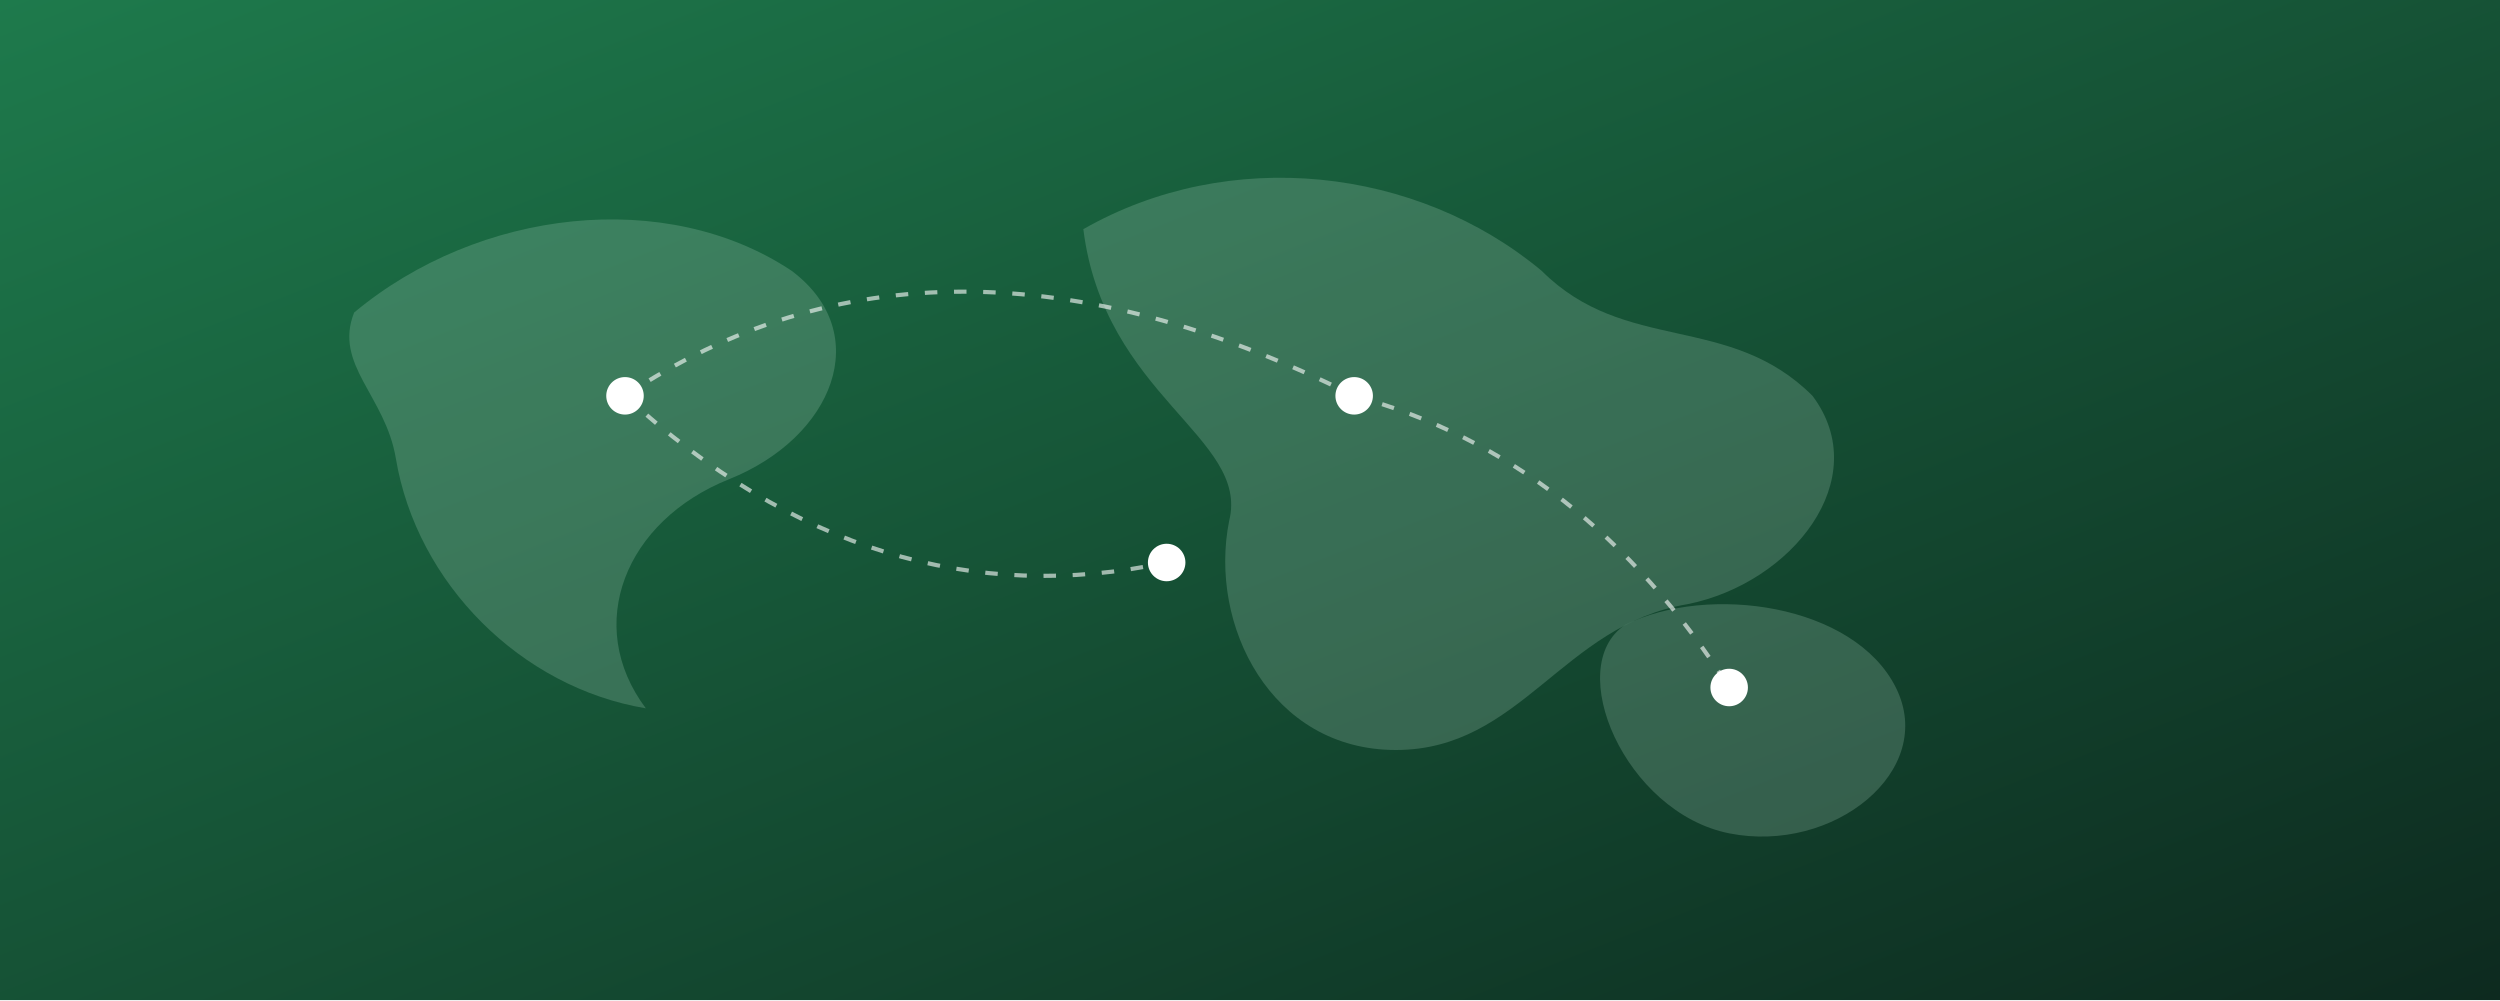
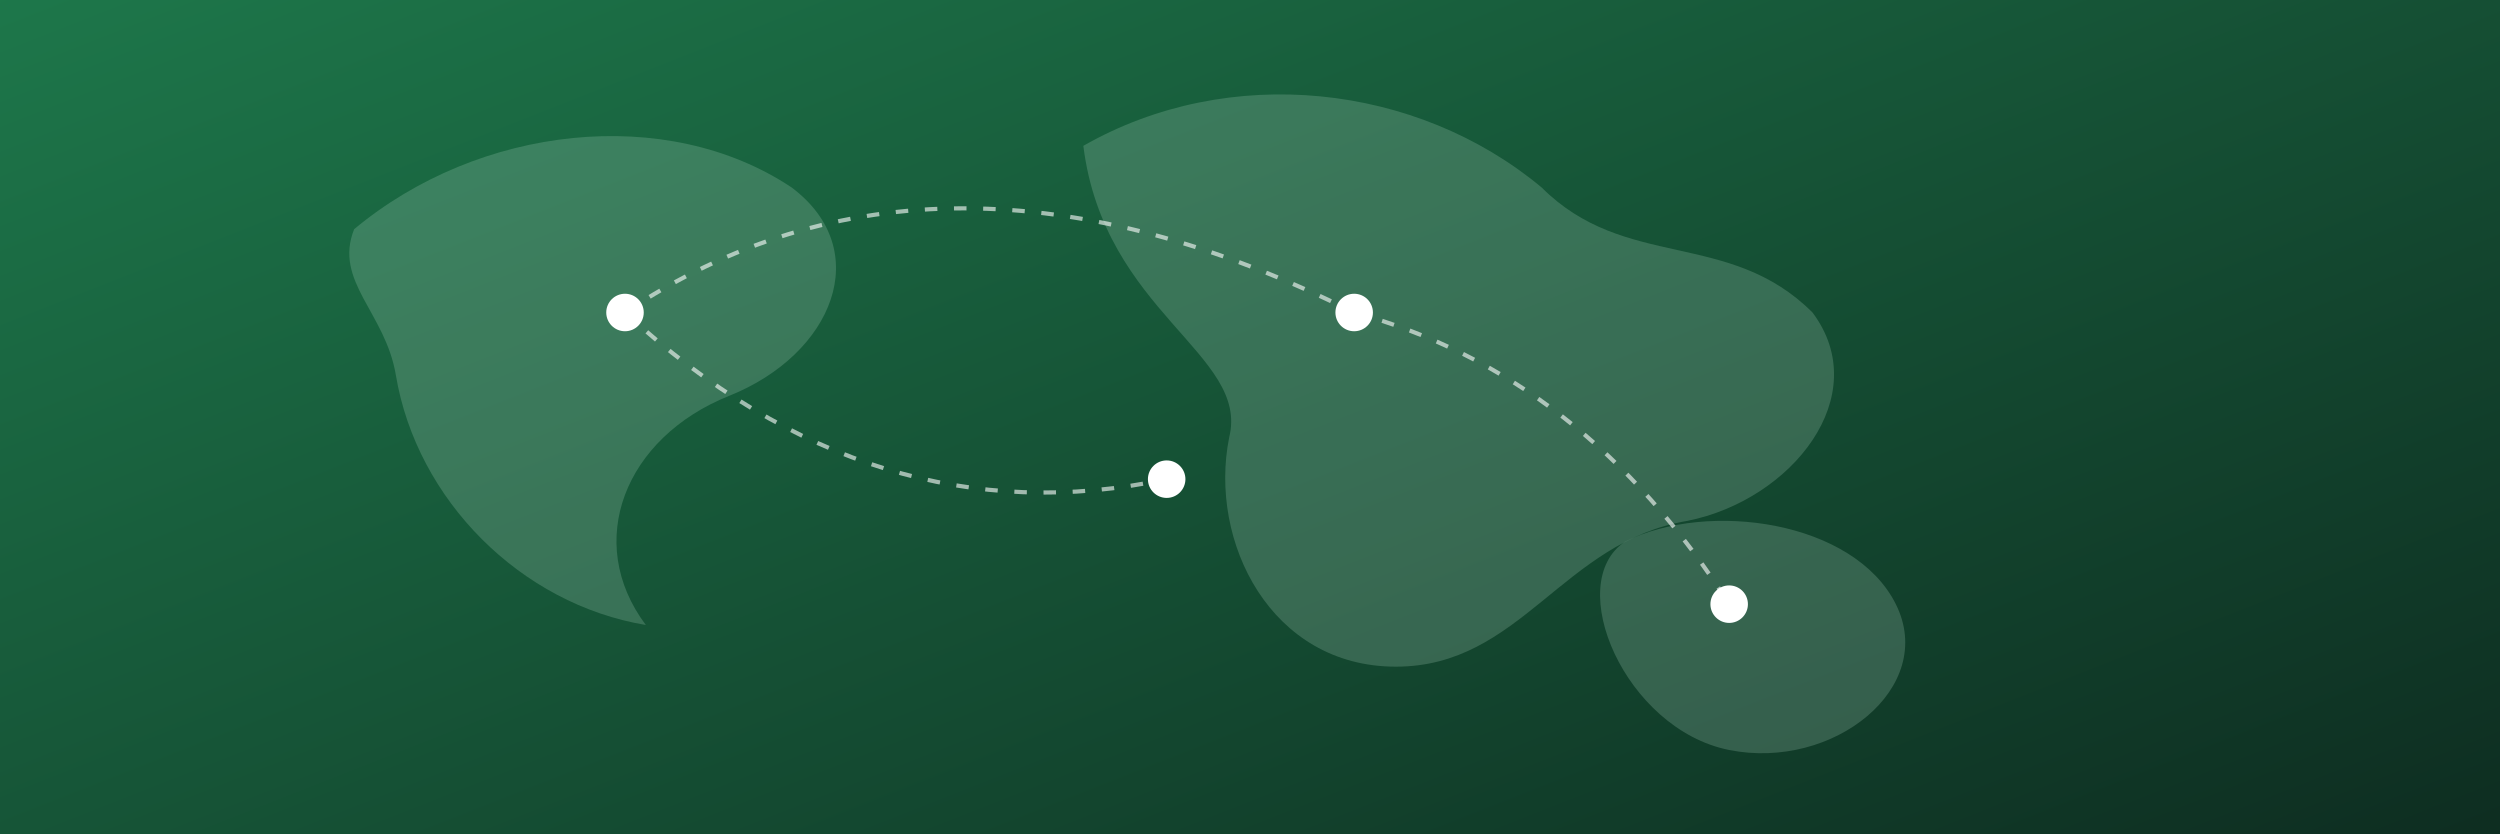
- <svg xmlns="http://www.w3.org/2000/svg" width="1200" height="480" viewBox="0 0 1200 480">
+ <svg xmlns="http://www.w3.org/2000/svg" width="1200" height="400" viewBox="0 40 1200 400">
  <defs>
    <linearGradient id="g" x1="0" y1="0" x2="1" y2="1">
      <stop offset="0" stop-color="#1e7a4c" />
      <stop offset="1" stop-color="#0d2a1f" />
    </linearGradient>
  </defs>
  <rect width="1200" height="480" fill="url(#g)" />
  <g fill="#b7dcc8" fill-opacity="0.22">
    <path d="M170 150c60-50 150-60 210-20 40 30 20 80-30 100-50 20-70 70-40 110-60-10-110-60-120-120-5-30-30-45-20-70z" />
    <path d="M520 110c70-40 160-30 220 20 40 40 90 20 130 60 30 40-10 90-60 100-60 10-80 70-140 70-60 0-90-60-80-110 10-40-60-60-70-140z" />
    <path d="M780 300c40-20 110-10 130 30 20 40-30 80-80 70-50-10-80-80-50-100z" />
  </g>
  <g fill="#fff">
    <circle cx="300" cy="190" r="9" />
    <circle cx="650" cy="190" r="9" />
    <circle cx="830" cy="330" r="9" />
    <circle cx="560" cy="270" r="9" />
  </g>
  <g fill="none" stroke="#fff" stroke-opacity="0.6" stroke-width="2" stroke-dasharray="6 8">
    <path d="M300 190 Q450 90 650 190" />
    <path d="M650 190 Q760 220 830 330" />
    <path d="M300 190 Q420 300 560 270" />
  </g>
</svg>
